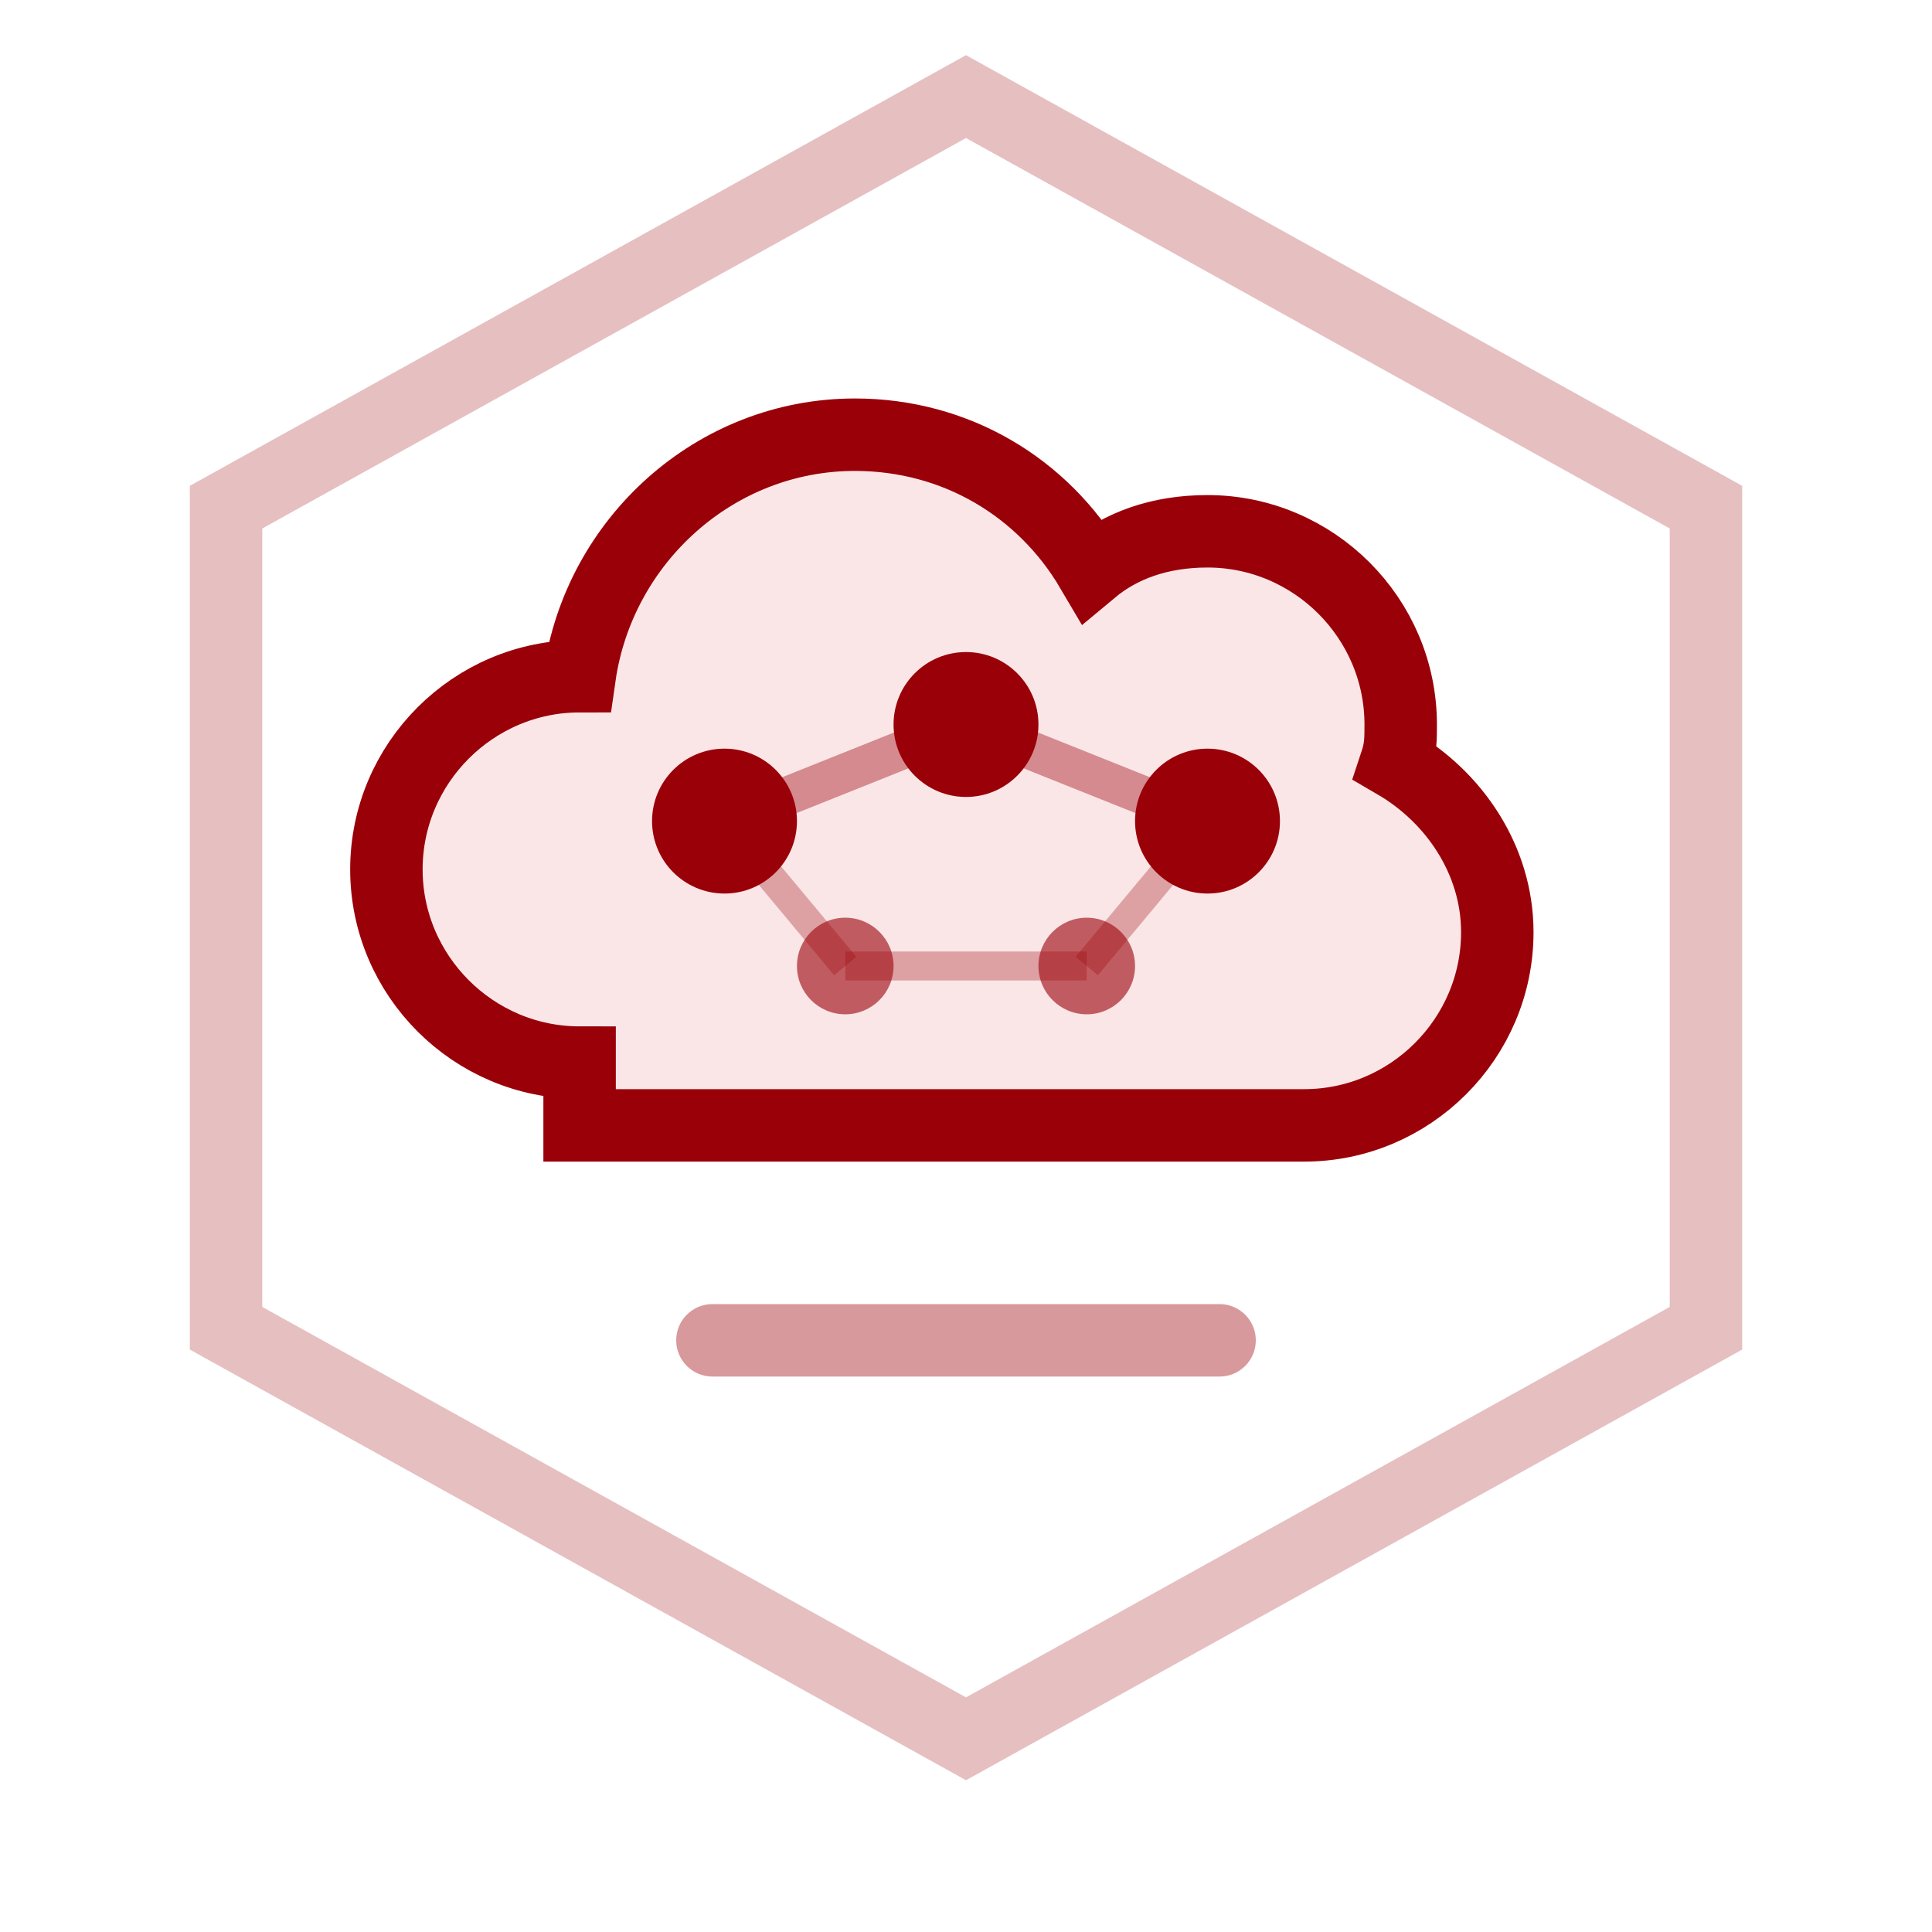
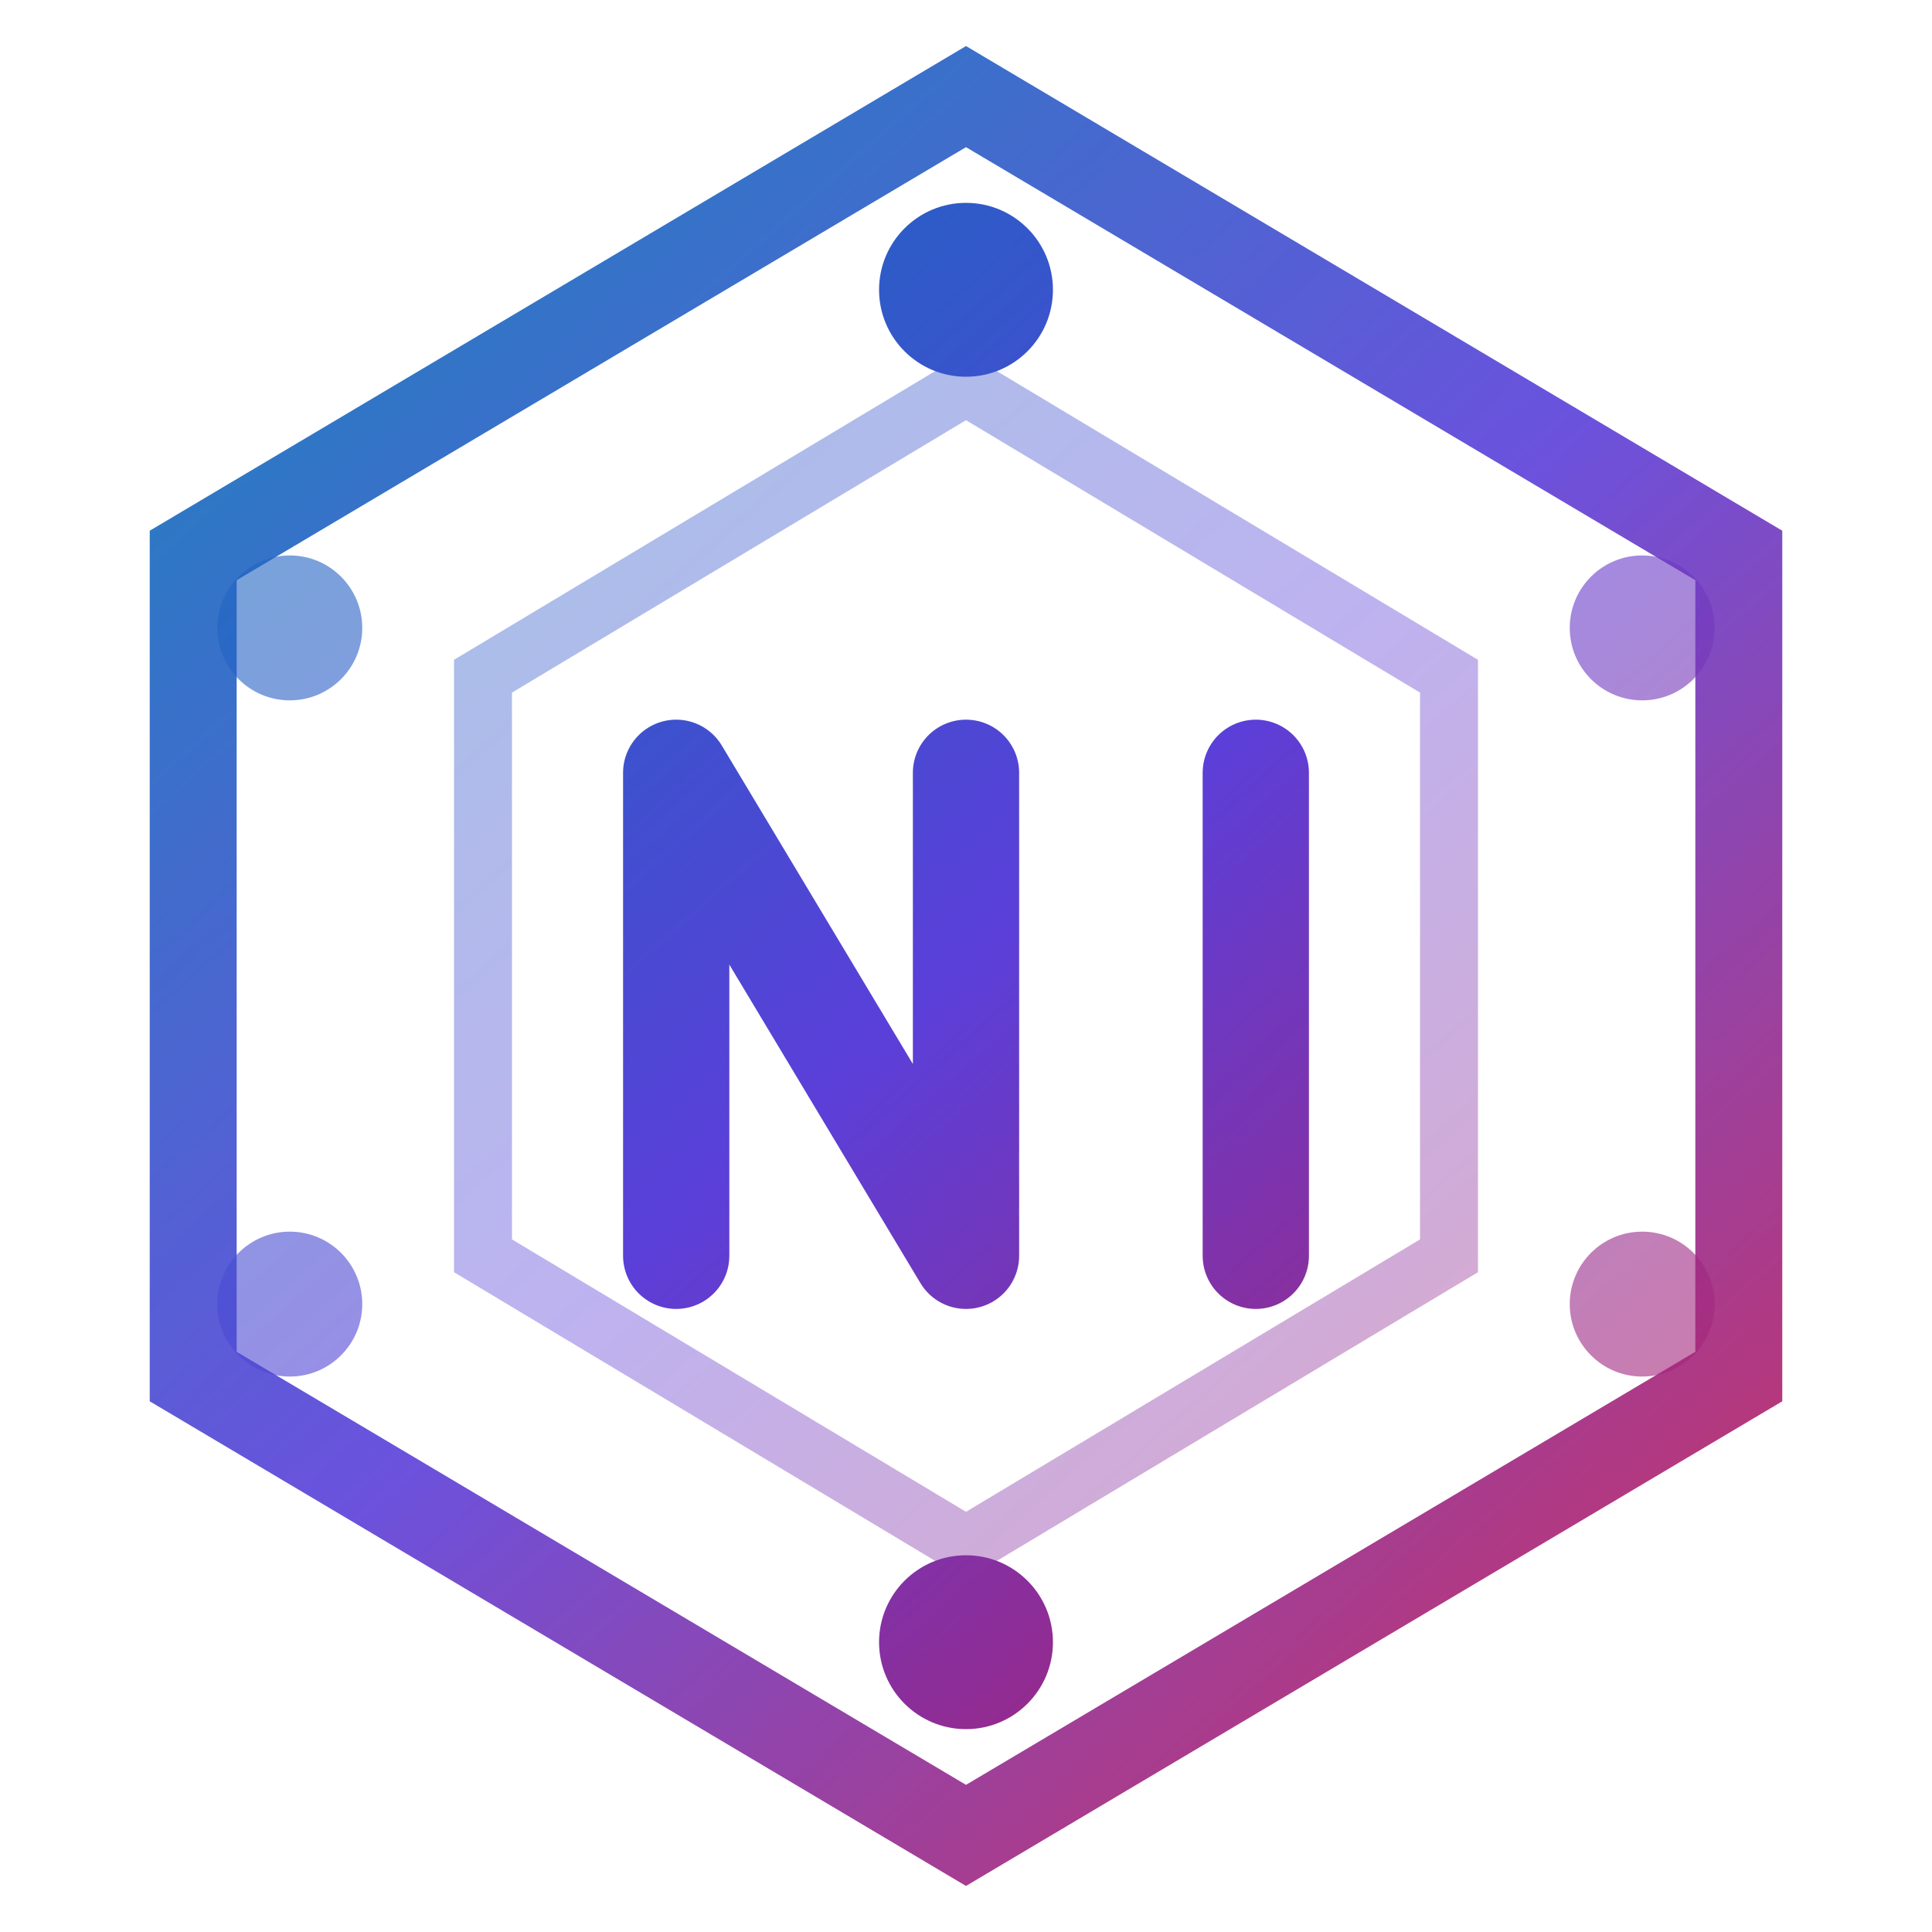
<svg xmlns="http://www.w3.org/2000/svg" width="40" height="40" viewBox="0 0 40 40" fill="none">
-   <path d="M20 2L35.32 10.5V27.5L20 36L4.68 27.5V10.5L20 2Z" fill="none" stroke="#9A0008" stroke-width="1.5" opacity="0.25" />
-   <path d="M12 22c-2.2 0-4-1.8-4-4s1.8-4 4-4c.4-2.8 2.8-5 5.7-5 2.1 0 3.9 1.1 4.9 2.8C23.2 11.3 24 11 25 11c2.2 0 4 1.8 4 4 0 .3 0 .5-.1.8 1.2.7 2.1 2 2.1 3.5 0 2.2-1.8 4-4 4H12z" fill="#C7000B" opacity="0.1" />
-   <path d="M12 22c-2.2 0-4-1.8-4-4s1.8-4 4-4c.4-2.8 2.8-5 5.7-5 2.1 0 3.9 1.1 4.9 2.8C23.2 11.3 24 11 25 11c2.2 0 4 1.8 4 4 0 .3 0 .5-.1.8 1.2.7 2.1 2 2.1 3.5 0 2.2-1.8 4-4 4H12z" fill="none" stroke="#9A0008" stroke-width="1.5" />
-   <circle cx="15" cy="17" r="1.5" fill="#9A0008" />
-   <circle cx="20" cy="15" r="1.5" fill="#9A0008" />
-   <circle cx="25" cy="17" r="1.5" fill="#9A0008" />
-   <circle cx="17.5" cy="20" r="1" fill="#9A0008" opacity="0.6" />
-   <circle cx="22.5" cy="20" r="1" fill="#9A0008" opacity="0.6" />
-   <line x1="15" y1="17" x2="20" y2="15" stroke="#9A0008" stroke-width="0.8" opacity="0.4" />
-   <line x1="20" y1="15" x2="25" y2="17" stroke="#9A0008" stroke-width="0.8" opacity="0.4" />
-   <line x1="15" y1="17" x2="17.5" y2="20" stroke="#9A0008" stroke-width="0.6" opacity="0.3" />
-   <line x1="25" y1="17" x2="22.5" y2="20" stroke="#9A0008" stroke-width="0.6" opacity="0.3" />
-   <line x1="17.5" y1="20" x2="22.5" y2="20" stroke="#9A0008" stroke-width="0.6" opacity="0.3" />
-   <rect x="14" y="27" width="12" height="1.5" rx="0.75" fill="#9A0008" opacity="0.4" />
+   <path d="M20 2L36 11.5V28.5L20 38L4 28.5V11.5L20 2Z" fill="none" stroke="url(#nx-grad-l)" stroke-width="1.8" opacity="0.9" />
+   <path d="M20 8L30 14V26L20 32L10 26V14L20 8Z" fill="none" stroke="url(#nx-grad-l)" stroke-width="1.2" opacity="0.4" />
+   <path d="M14 16V26M14 16L20 26V16M26 16V26" stroke="url(#nx-grad-l)" stroke-width="2.2" stroke-linecap="round" stroke-linejoin="round" />
+   <circle cx="20" cy="6" r="1.8" fill="url(#nx-grad-l)" />
+   <circle cx="34" cy="13" r="1.5" fill="url(#nx-grad-l)" opacity="0.6" />
+   <circle cx="34" cy="27" r="1.5" fill="url(#nx-grad-l)" opacity="0.6" />
+   <circle cx="20" cy="34" r="1.8" fill="url(#nx-grad-l)" />
+   <circle cx="6" cy="27" r="1.5" fill="url(#nx-grad-l)" opacity="0.6" />
+   <circle cx="6" cy="13" r="1.5" fill="url(#nx-grad-l)" opacity="0.6" />
+   <defs>
+     <linearGradient id="nx-grad-l" x1="4" y1="2" x2="36" y2="38" gradientUnits="userSpaceOnUse">
+       <stop stop-color="#0077B6" />
+       <stop offset="0.5" stop-color="#5B3FD9" />
+       <stop offset="1" stop-color="#C9184A" />
+     </linearGradient>
+   </defs>
</svg>
